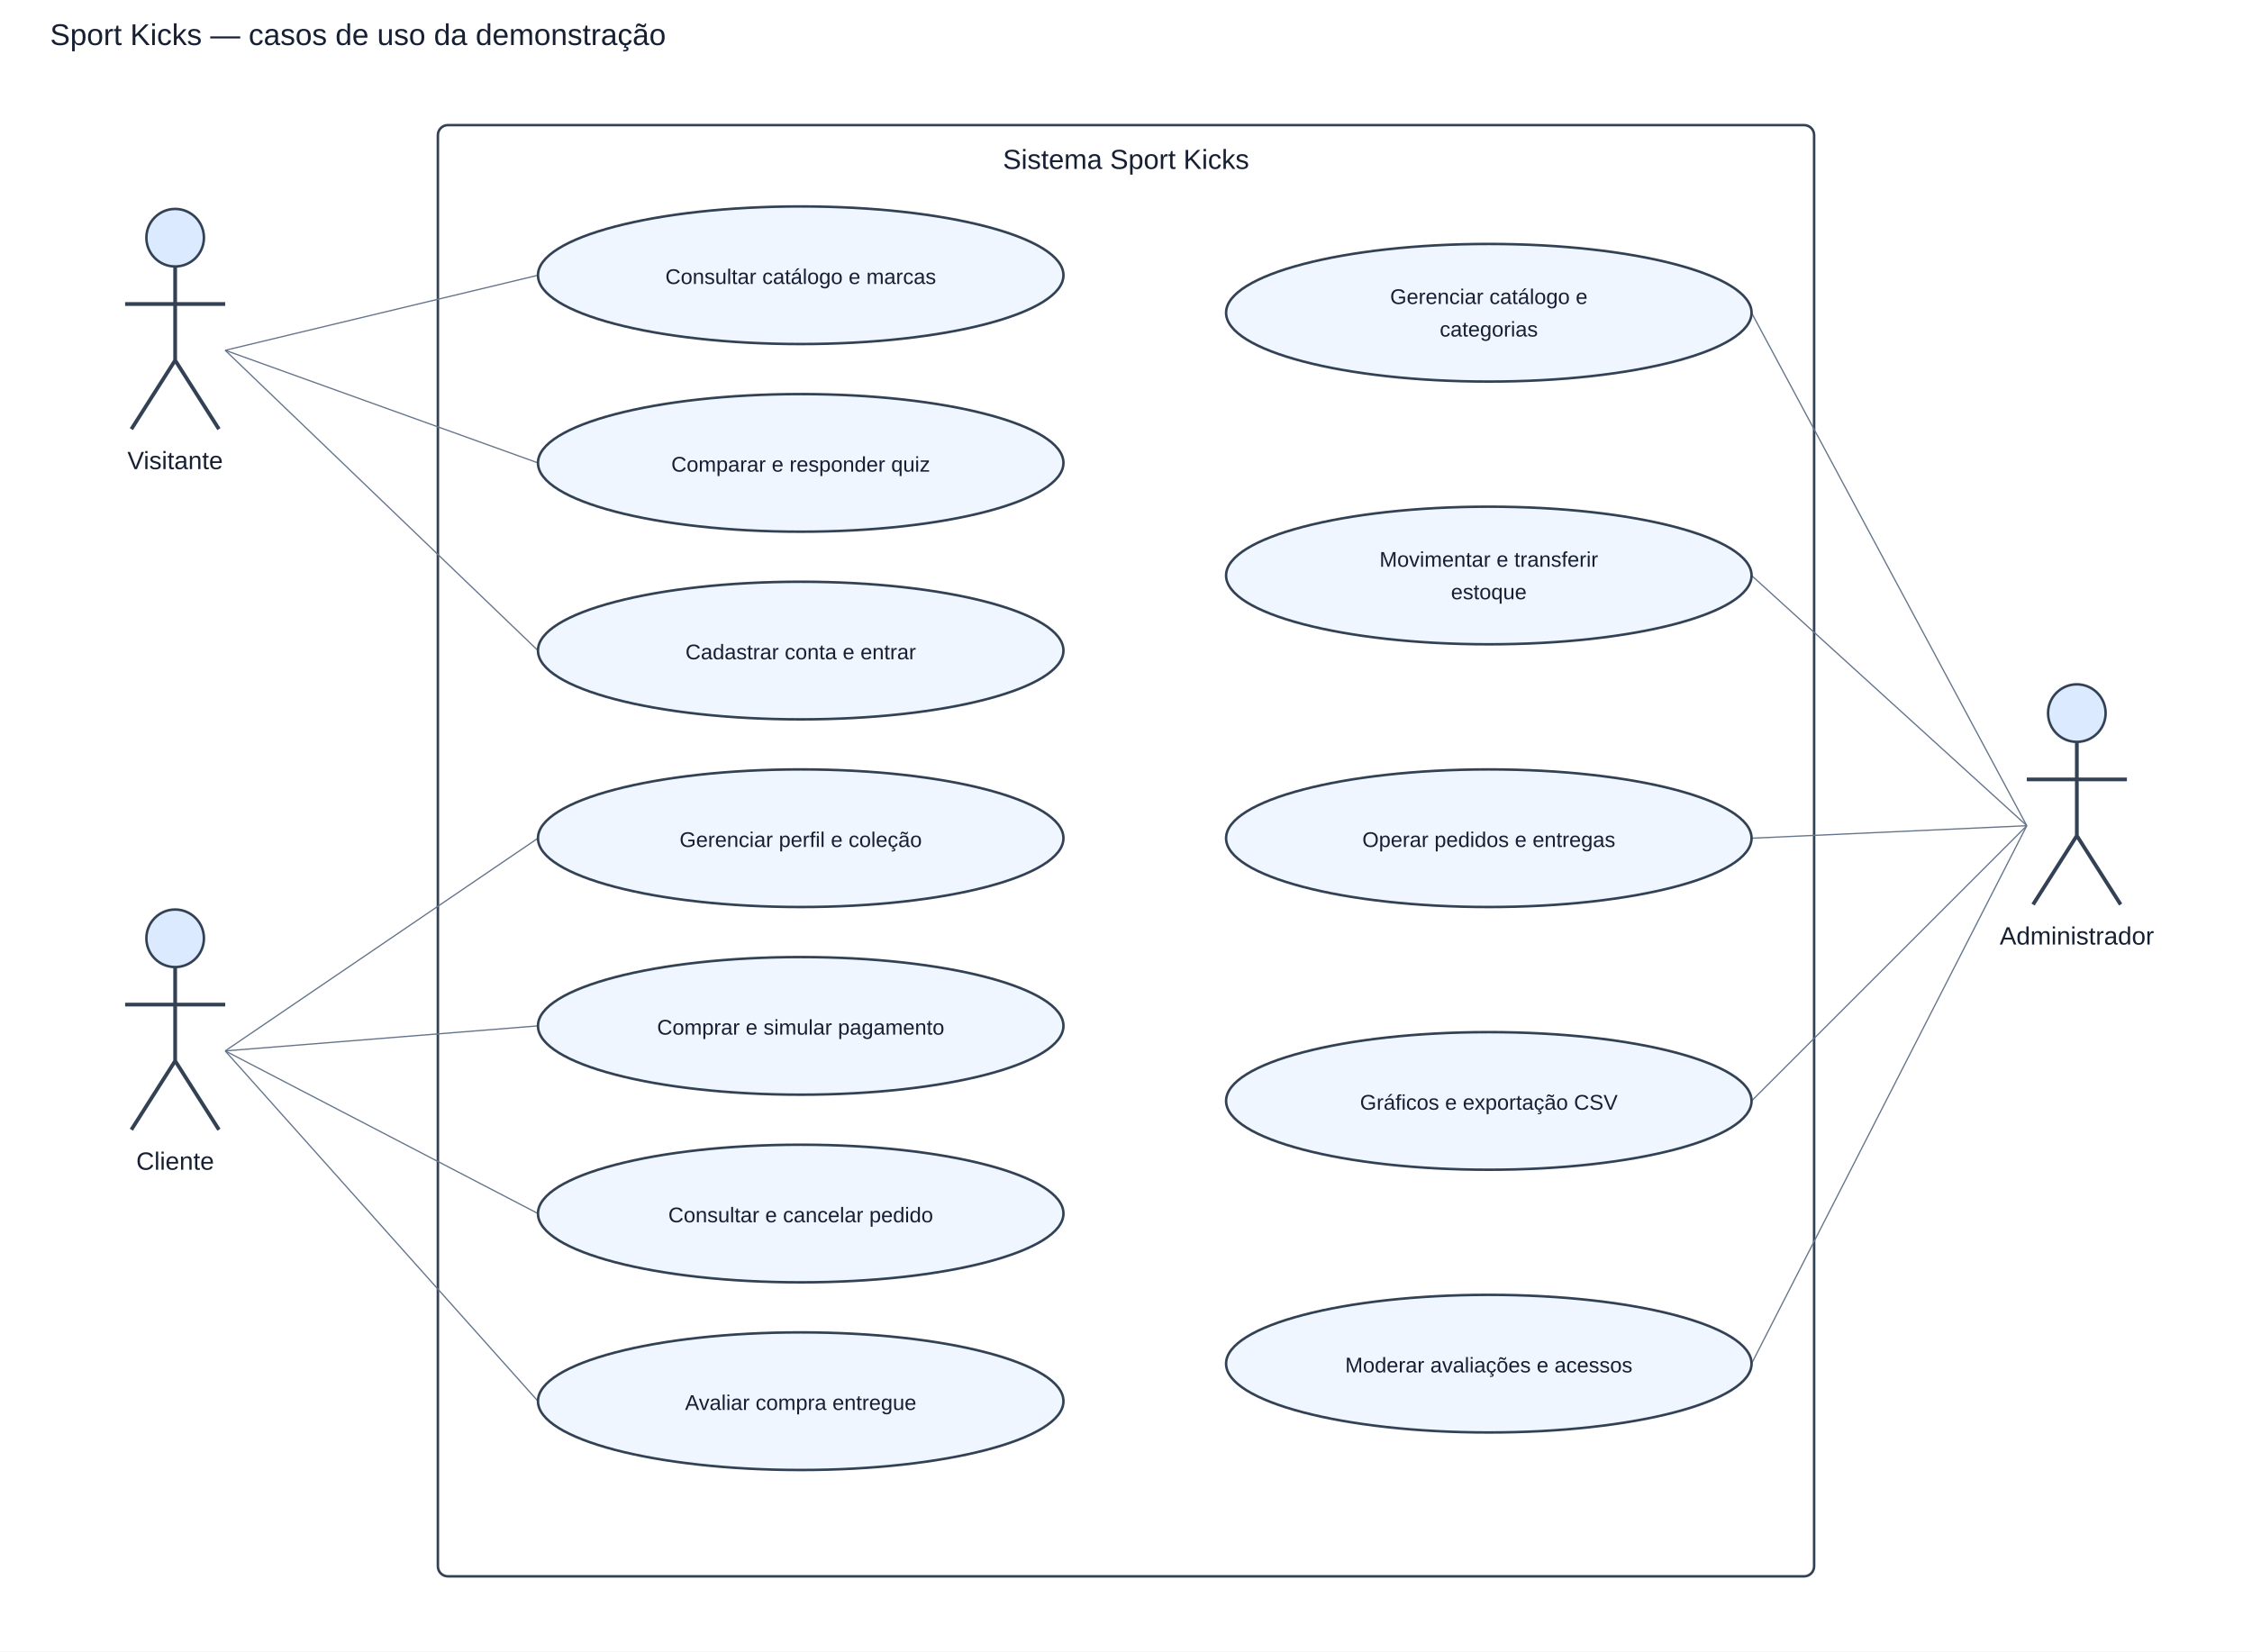
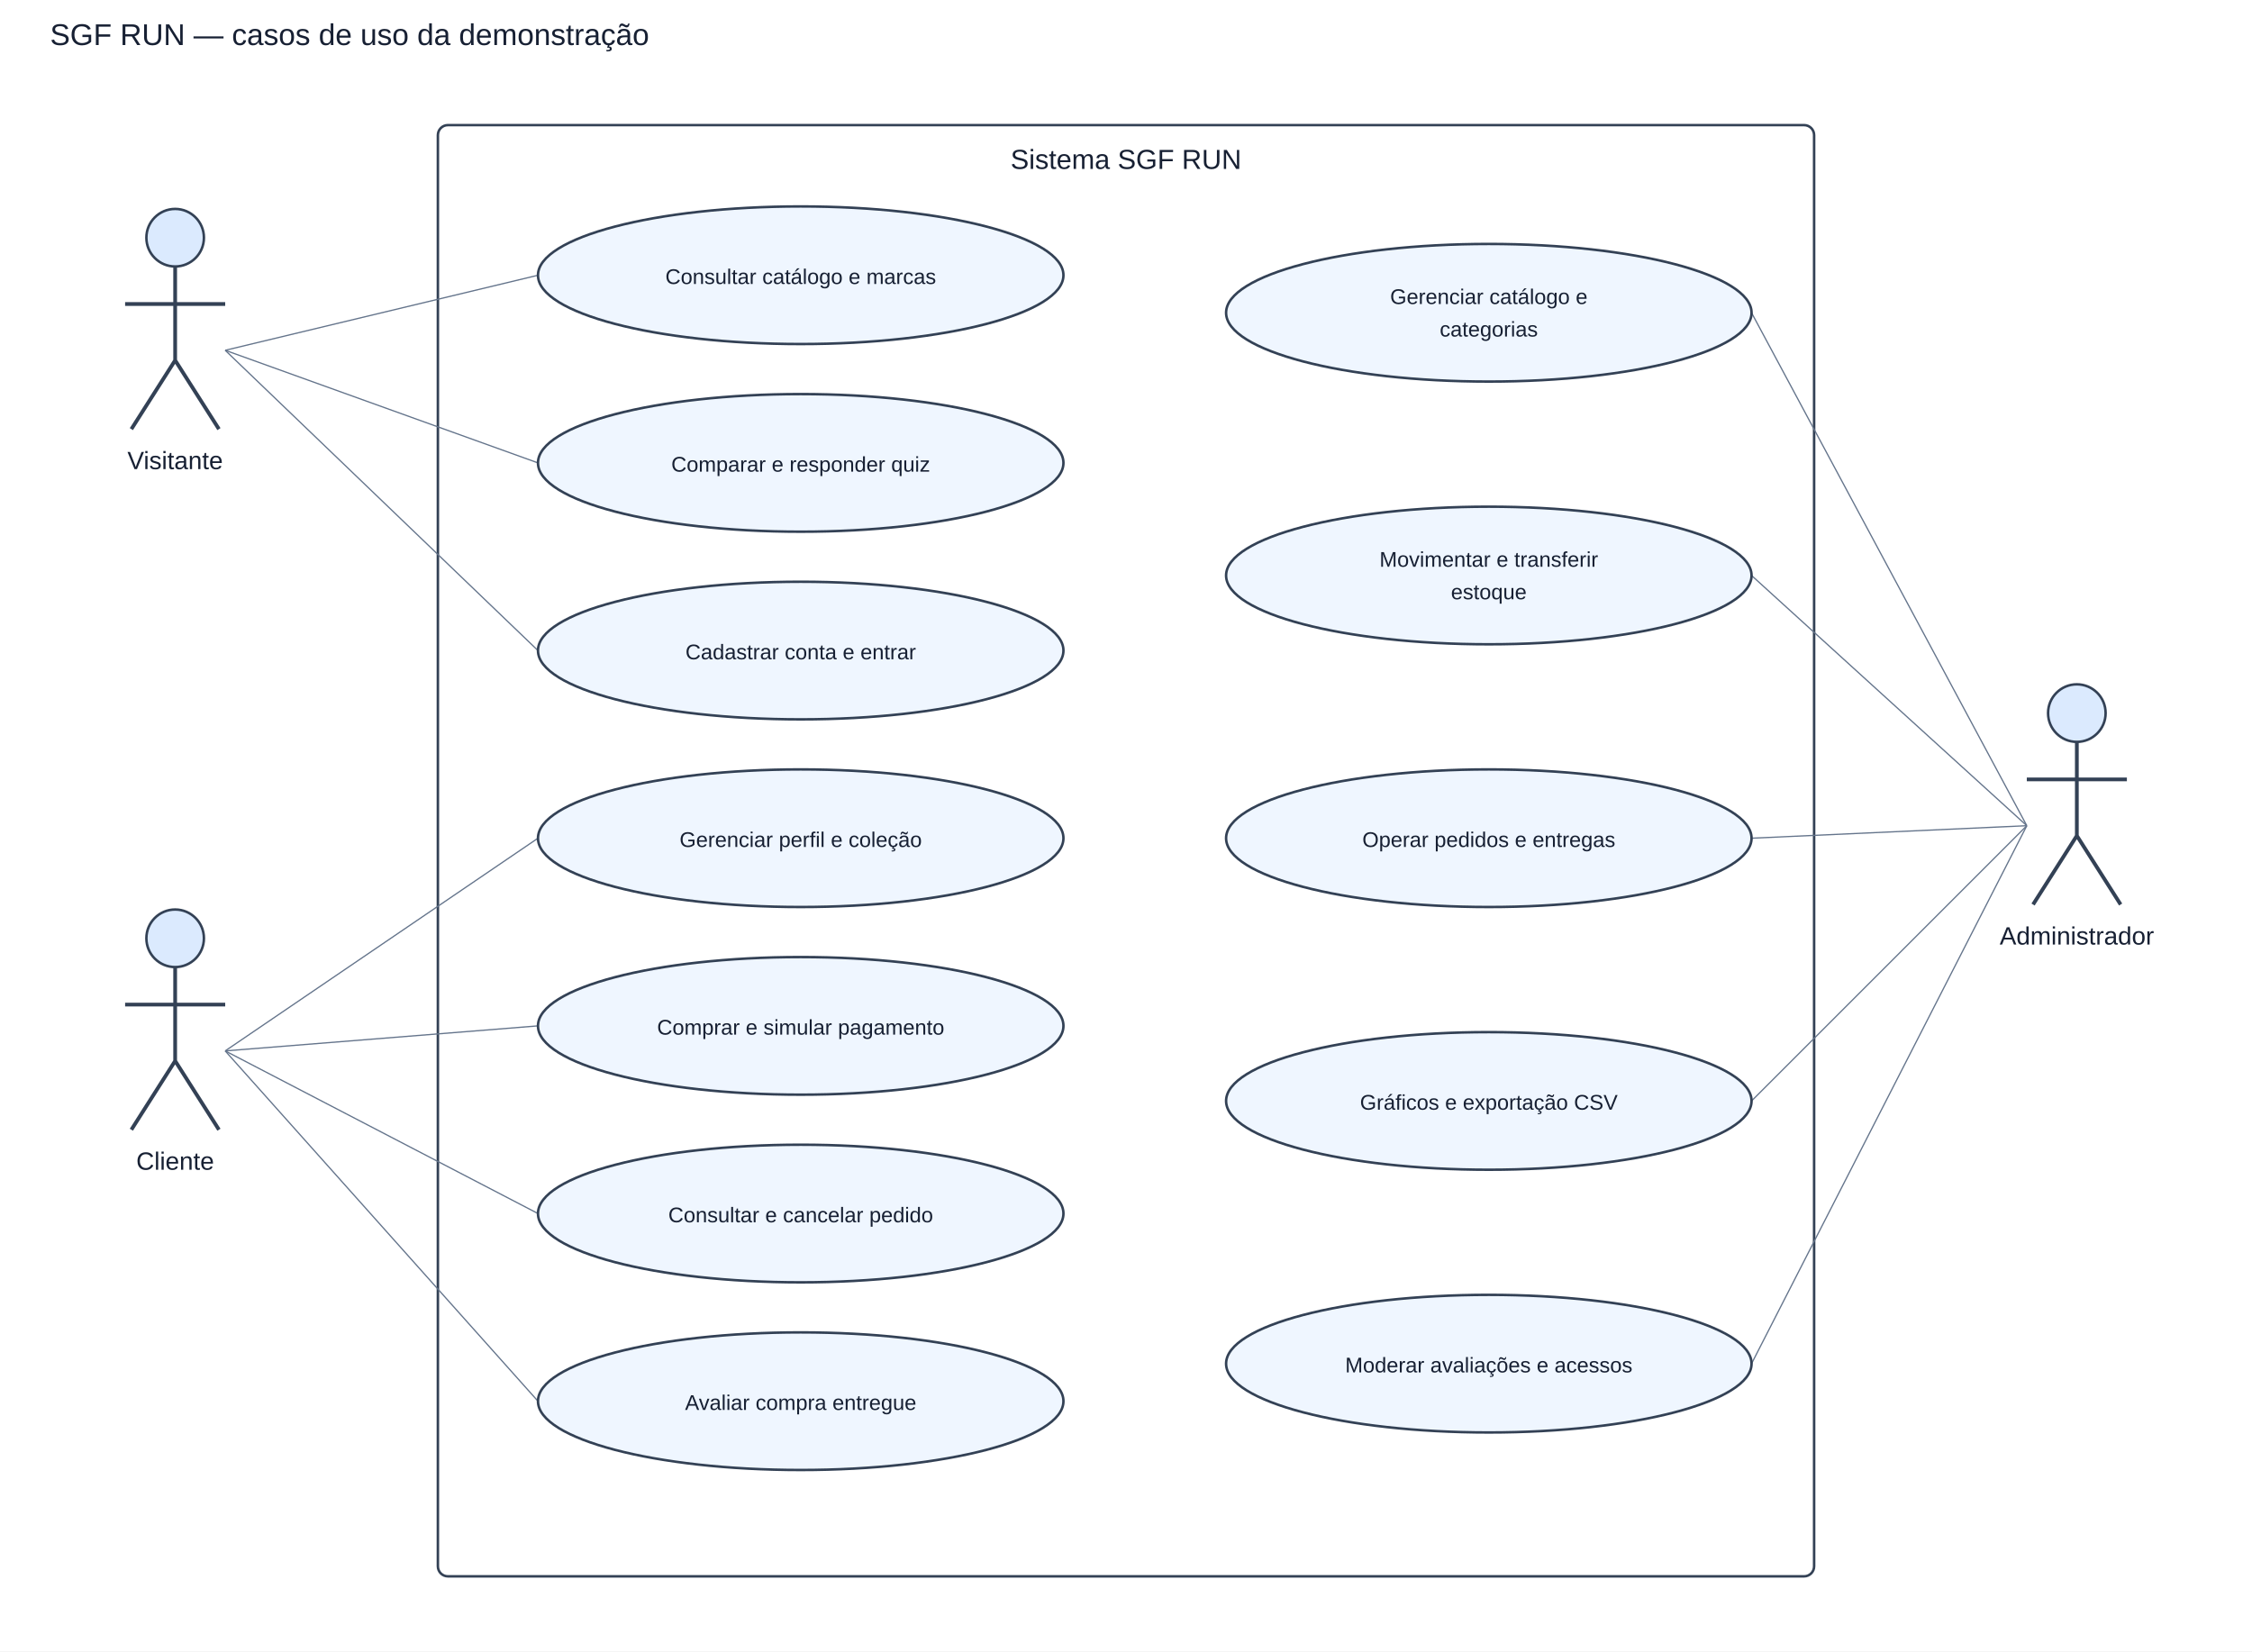
<svg xmlns="http://www.w3.org/2000/svg" width="1800" height="1320" viewBox="0 0 1800 1320">
  <rect width="100%" height="100%" fill="white" />
-   <text x="40" y="36" font-size="24" text-anchor="start" fill="#172033" font-family="Arial,sans-serif">Sport Kicks — casos de uso da demonstração</text>
+   <text x="40" y="36" font-size="24" text-anchor="start" fill="#172033" font-family="Arial,sans-serif">SGF RUN — casos de uso da demonstração</text>
  <defs>
    <marker id="seta" markerWidth="12" markerHeight="12" refX="10" refY="6" orient="auto">
      <path d="M2,2 L10,6 L2,10" fill="none" stroke="#334155" stroke-width="1.5" />
    </marker>
  </defs>
  <rect x="350" y="100" width="1100" height="1160" rx="8" fill="none" stroke="#334155" stroke-width="2" />
-   <text x="900" y="135" font-size="22" text-anchor="middle" fill="#172033" font-family="Arial,sans-serif">Sistema Sport Kicks</text>
+   <text x="900" y="135" font-size="22" text-anchor="middle" fill="#172033" font-family="Arial,sans-serif">Sistema SGF RUN</text>
  <circle cx="140" cy="190" r="23" fill="#dbeafe" stroke="#334155" stroke-width="2" />
  <path d="M140,213v75m-40,-45h80m-40,45l-35,55m35,-55l35,55" fill="none" stroke="#334155" stroke-width="3" />
  <text x="140" y="375" font-size="20" text-anchor="middle" fill="#172033" font-family="Arial,sans-serif">Visitante</text>
  <circle cx="140" cy="750" r="23" fill="#dbeafe" stroke="#334155" stroke-width="2" />
  <path d="M140,773v75m-40,-45h80m-40,45l-35,55m35,-55l35,55" fill="none" stroke="#334155" stroke-width="3" />
  <text x="140" y="935" font-size="20" text-anchor="middle" fill="#172033" font-family="Arial,sans-serif">Cliente</text>
  <circle cx="1660" cy="570" r="23" fill="#dbeafe" stroke="#334155" stroke-width="2" />
  <path d="M1660,593v75m-40,-45h80m-40,45l-35,55m35,-55l35,55" fill="none" stroke="#334155" stroke-width="3" />
  <text x="1660" y="755" font-size="20" text-anchor="middle" fill="#172033" font-family="Arial,sans-serif">Administrador</text>
  <path d="M180,280L430,220" stroke="#64748b" fill="none" />
  <ellipse cx="640" cy="220" rx="210" ry="55" fill="#eff6ff" stroke="#334155" stroke-width="2" />
  <text x="640" y="227" font-size="17" text-anchor="middle" fill="#172033" font-family="Arial,sans-serif">Consultar catálogo e marcas</text>
  <path d="M180,280L430,370" stroke="#64748b" fill="none" />
  <ellipse cx="640" cy="370" rx="210" ry="55" fill="#eff6ff" stroke="#334155" stroke-width="2" />
  <text x="640" y="377" font-size="17" text-anchor="middle" fill="#172033" font-family="Arial,sans-serif">Comparar e responder quiz</text>
  <path d="M180,280L430,520" stroke="#64748b" fill="none" />
  <ellipse cx="640" cy="520" rx="210" ry="55" fill="#eff6ff" stroke="#334155" stroke-width="2" />
  <text x="640" y="527" font-size="17" text-anchor="middle" fill="#172033" font-family="Arial,sans-serif">Cadastrar conta e entrar</text>
  <path d="M180,840L430,670" stroke="#64748b" fill="none" />
  <ellipse cx="640" cy="670" rx="210" ry="55" fill="#eff6ff" stroke="#334155" stroke-width="2" />
  <text x="640" y="677" font-size="17" text-anchor="middle" fill="#172033" font-family="Arial,sans-serif">Gerenciar perfil e coleção</text>
  <path d="M180,840L430,820" stroke="#64748b" fill="none" />
  <ellipse cx="640" cy="820" rx="210" ry="55" fill="#eff6ff" stroke="#334155" stroke-width="2" />
  <text x="640" y="827" font-size="17" text-anchor="middle" fill="#172033" font-family="Arial,sans-serif">Comprar e simular pagamento</text>
  <path d="M180,840L430,970" stroke="#64748b" fill="none" />
  <ellipse cx="640" cy="970" rx="210" ry="55" fill="#eff6ff" stroke="#334155" stroke-width="2" />
  <text x="640" y="977" font-size="17" text-anchor="middle" fill="#172033" font-family="Arial,sans-serif">Consultar e cancelar pedido</text>
  <path d="M180,840L430,1120" stroke="#64748b" fill="none" />
  <ellipse cx="640" cy="1120" rx="210" ry="55" fill="#eff6ff" stroke="#334155" stroke-width="2" />
  <text x="640" y="1127" font-size="17" text-anchor="middle" fill="#172033" font-family="Arial,sans-serif">Avaliar compra entregue</text>
  <path d="M1620,660L1400,250" stroke="#64748b" fill="none" />
  <ellipse cx="1190" cy="250" rx="210" ry="55" fill="#eff6ff" stroke="#334155" stroke-width="2" />
  <text x="1190" y="243" font-size="17" text-anchor="middle" fill="#172033" font-family="Arial,sans-serif">Gerenciar catálogo e</text>
  <text x="1190" y="269" font-size="17" text-anchor="middle" fill="#172033" font-family="Arial,sans-serif">categorias</text>
  <path d="M1620,660L1400,460" stroke="#64748b" fill="none" />
  <ellipse cx="1190" cy="460" rx="210" ry="55" fill="#eff6ff" stroke="#334155" stroke-width="2" />
  <text x="1190" y="453" font-size="17" text-anchor="middle" fill="#172033" font-family="Arial,sans-serif">Movimentar e transferir</text>
  <text x="1190" y="479" font-size="17" text-anchor="middle" fill="#172033" font-family="Arial,sans-serif">estoque</text>
  <path d="M1620,660L1400,670" stroke="#64748b" fill="none" />
  <ellipse cx="1190" cy="670" rx="210" ry="55" fill="#eff6ff" stroke="#334155" stroke-width="2" />
  <text x="1190" y="677" font-size="17" text-anchor="middle" fill="#172033" font-family="Arial,sans-serif">Operar pedidos e entregas</text>
  <path d="M1620,660L1400,880" stroke="#64748b" fill="none" />
  <ellipse cx="1190" cy="880" rx="210" ry="55" fill="#eff6ff" stroke="#334155" stroke-width="2" />
  <text x="1190" y="887" font-size="17" text-anchor="middle" fill="#172033" font-family="Arial,sans-serif">Gráficos e exportação CSV</text>
  <path d="M1620,660L1400,1090" stroke="#64748b" fill="none" />
  <ellipse cx="1190" cy="1090" rx="210" ry="55" fill="#eff6ff" stroke="#334155" stroke-width="2" />
  <text x="1190" y="1097" font-size="17" text-anchor="middle" fill="#172033" font-family="Arial,sans-serif">Moderar avaliações e acessos</text>
</svg>
